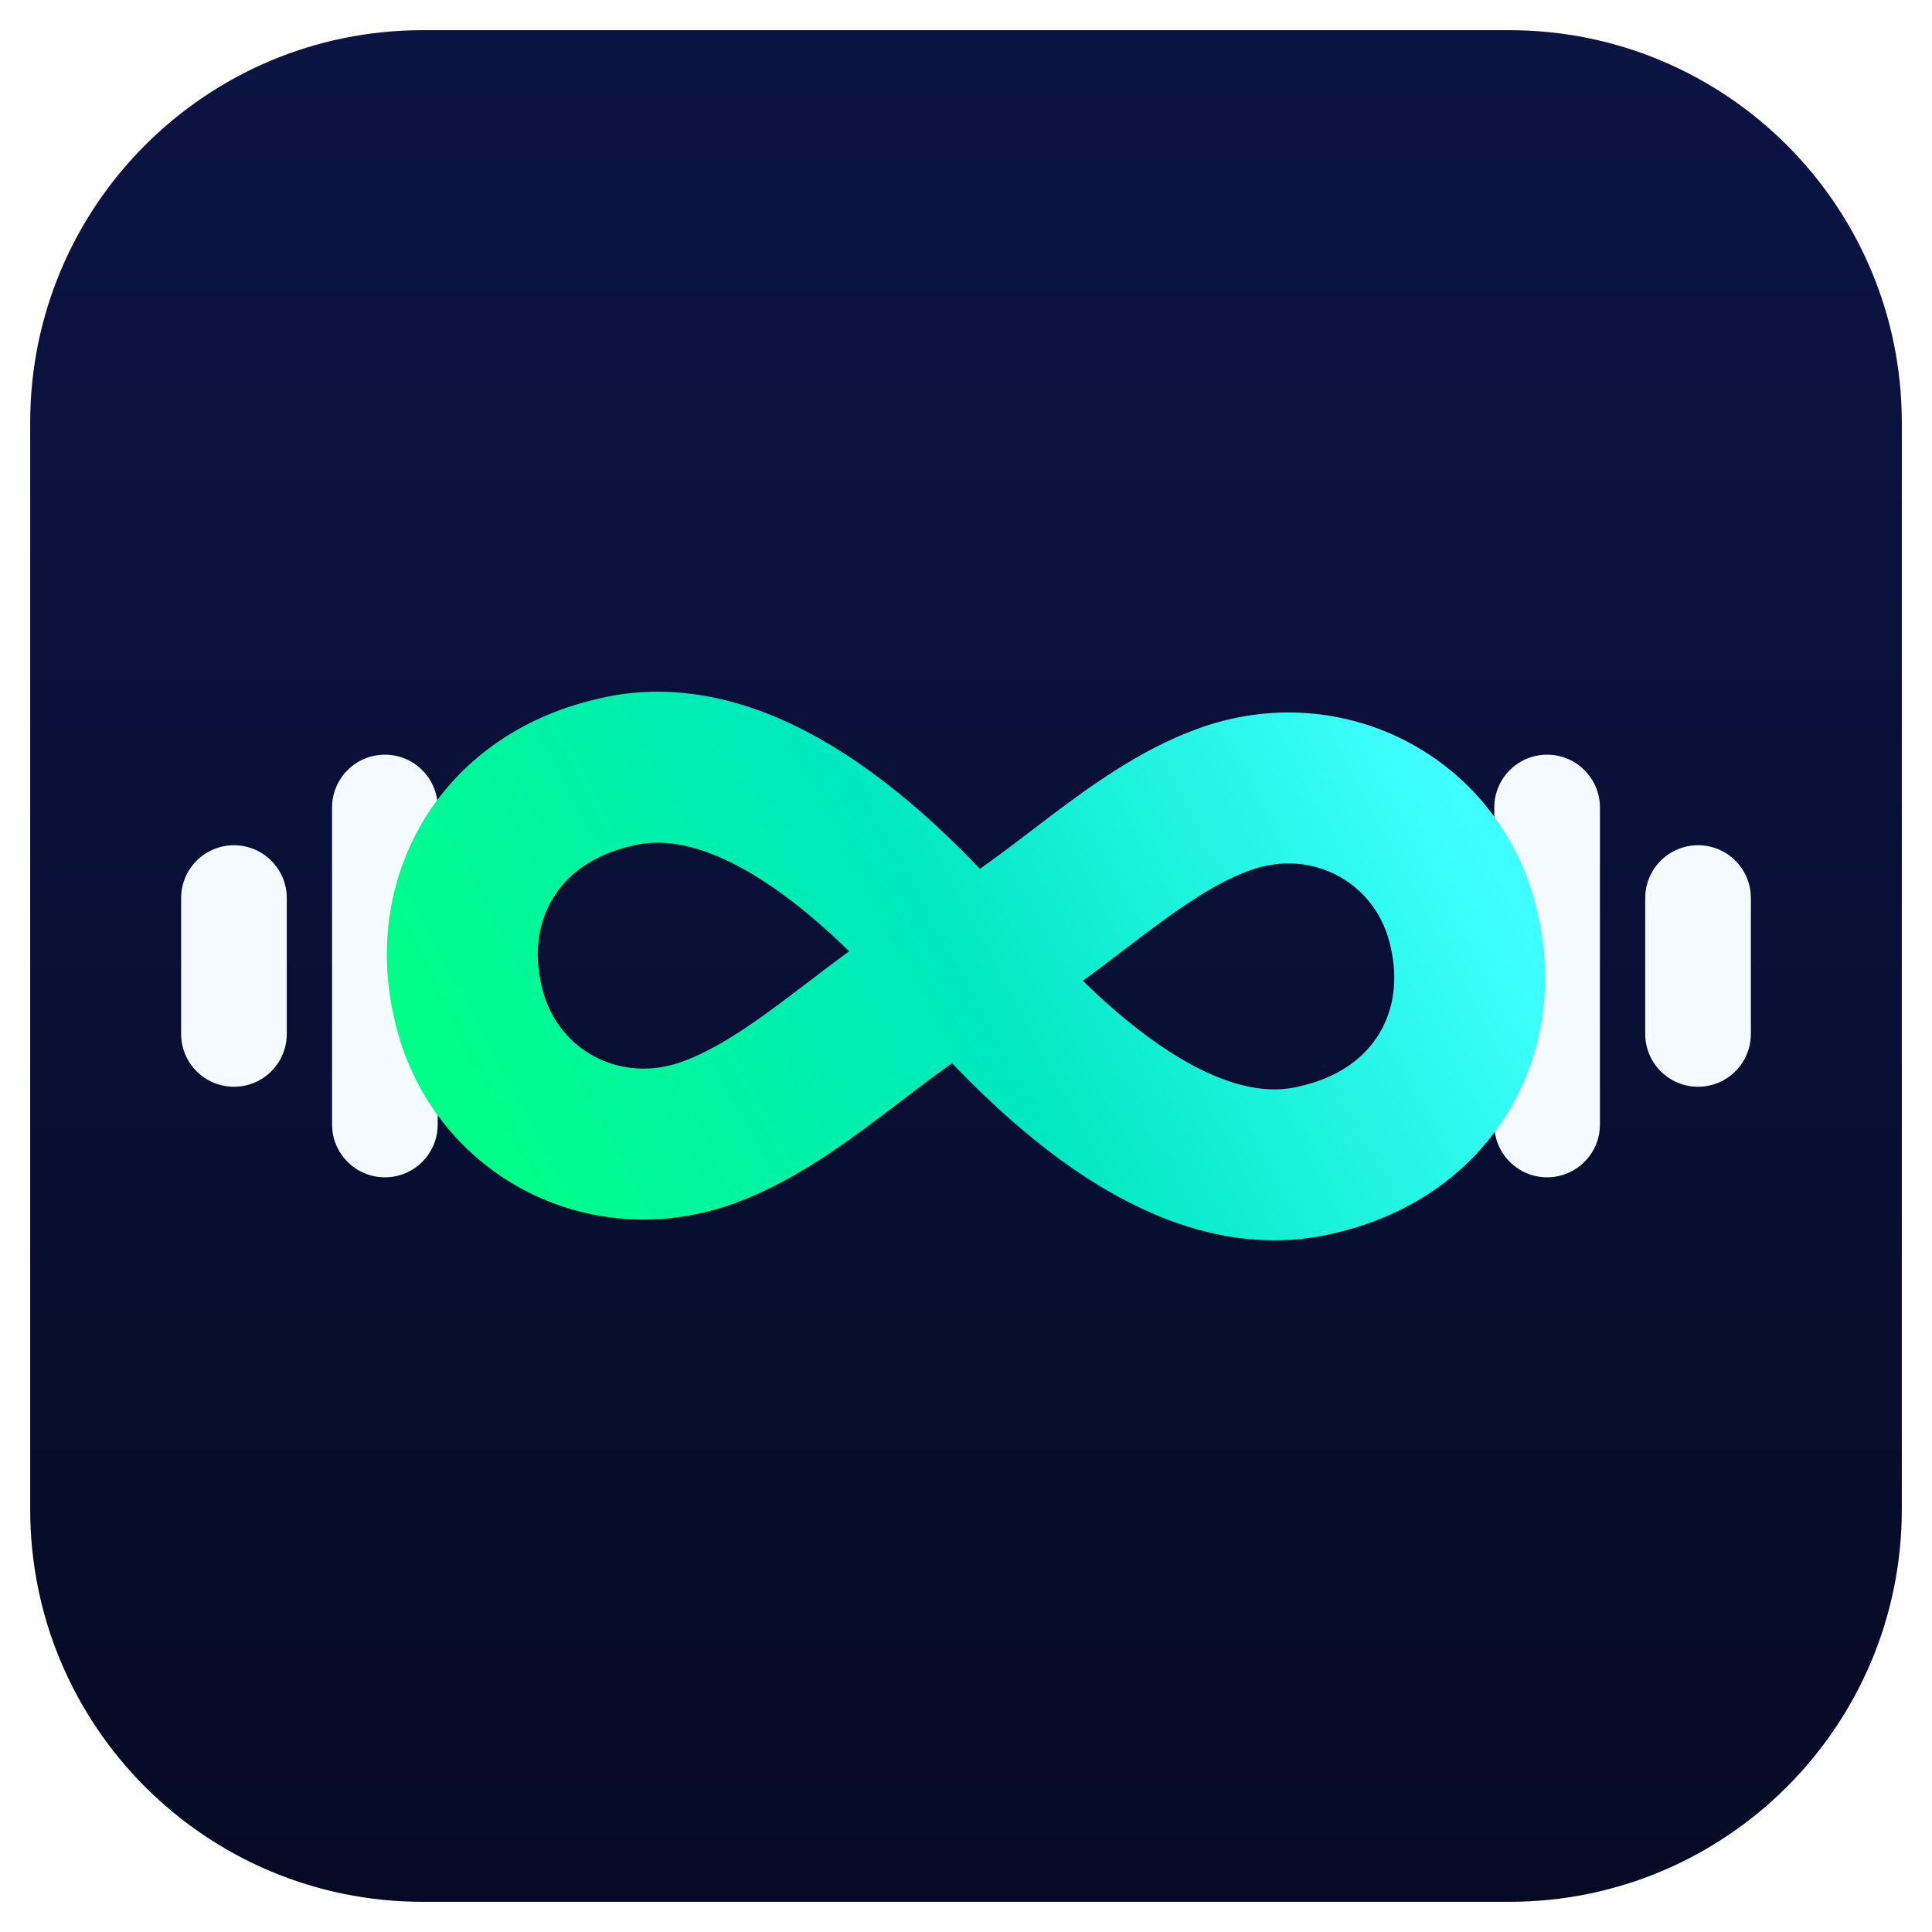
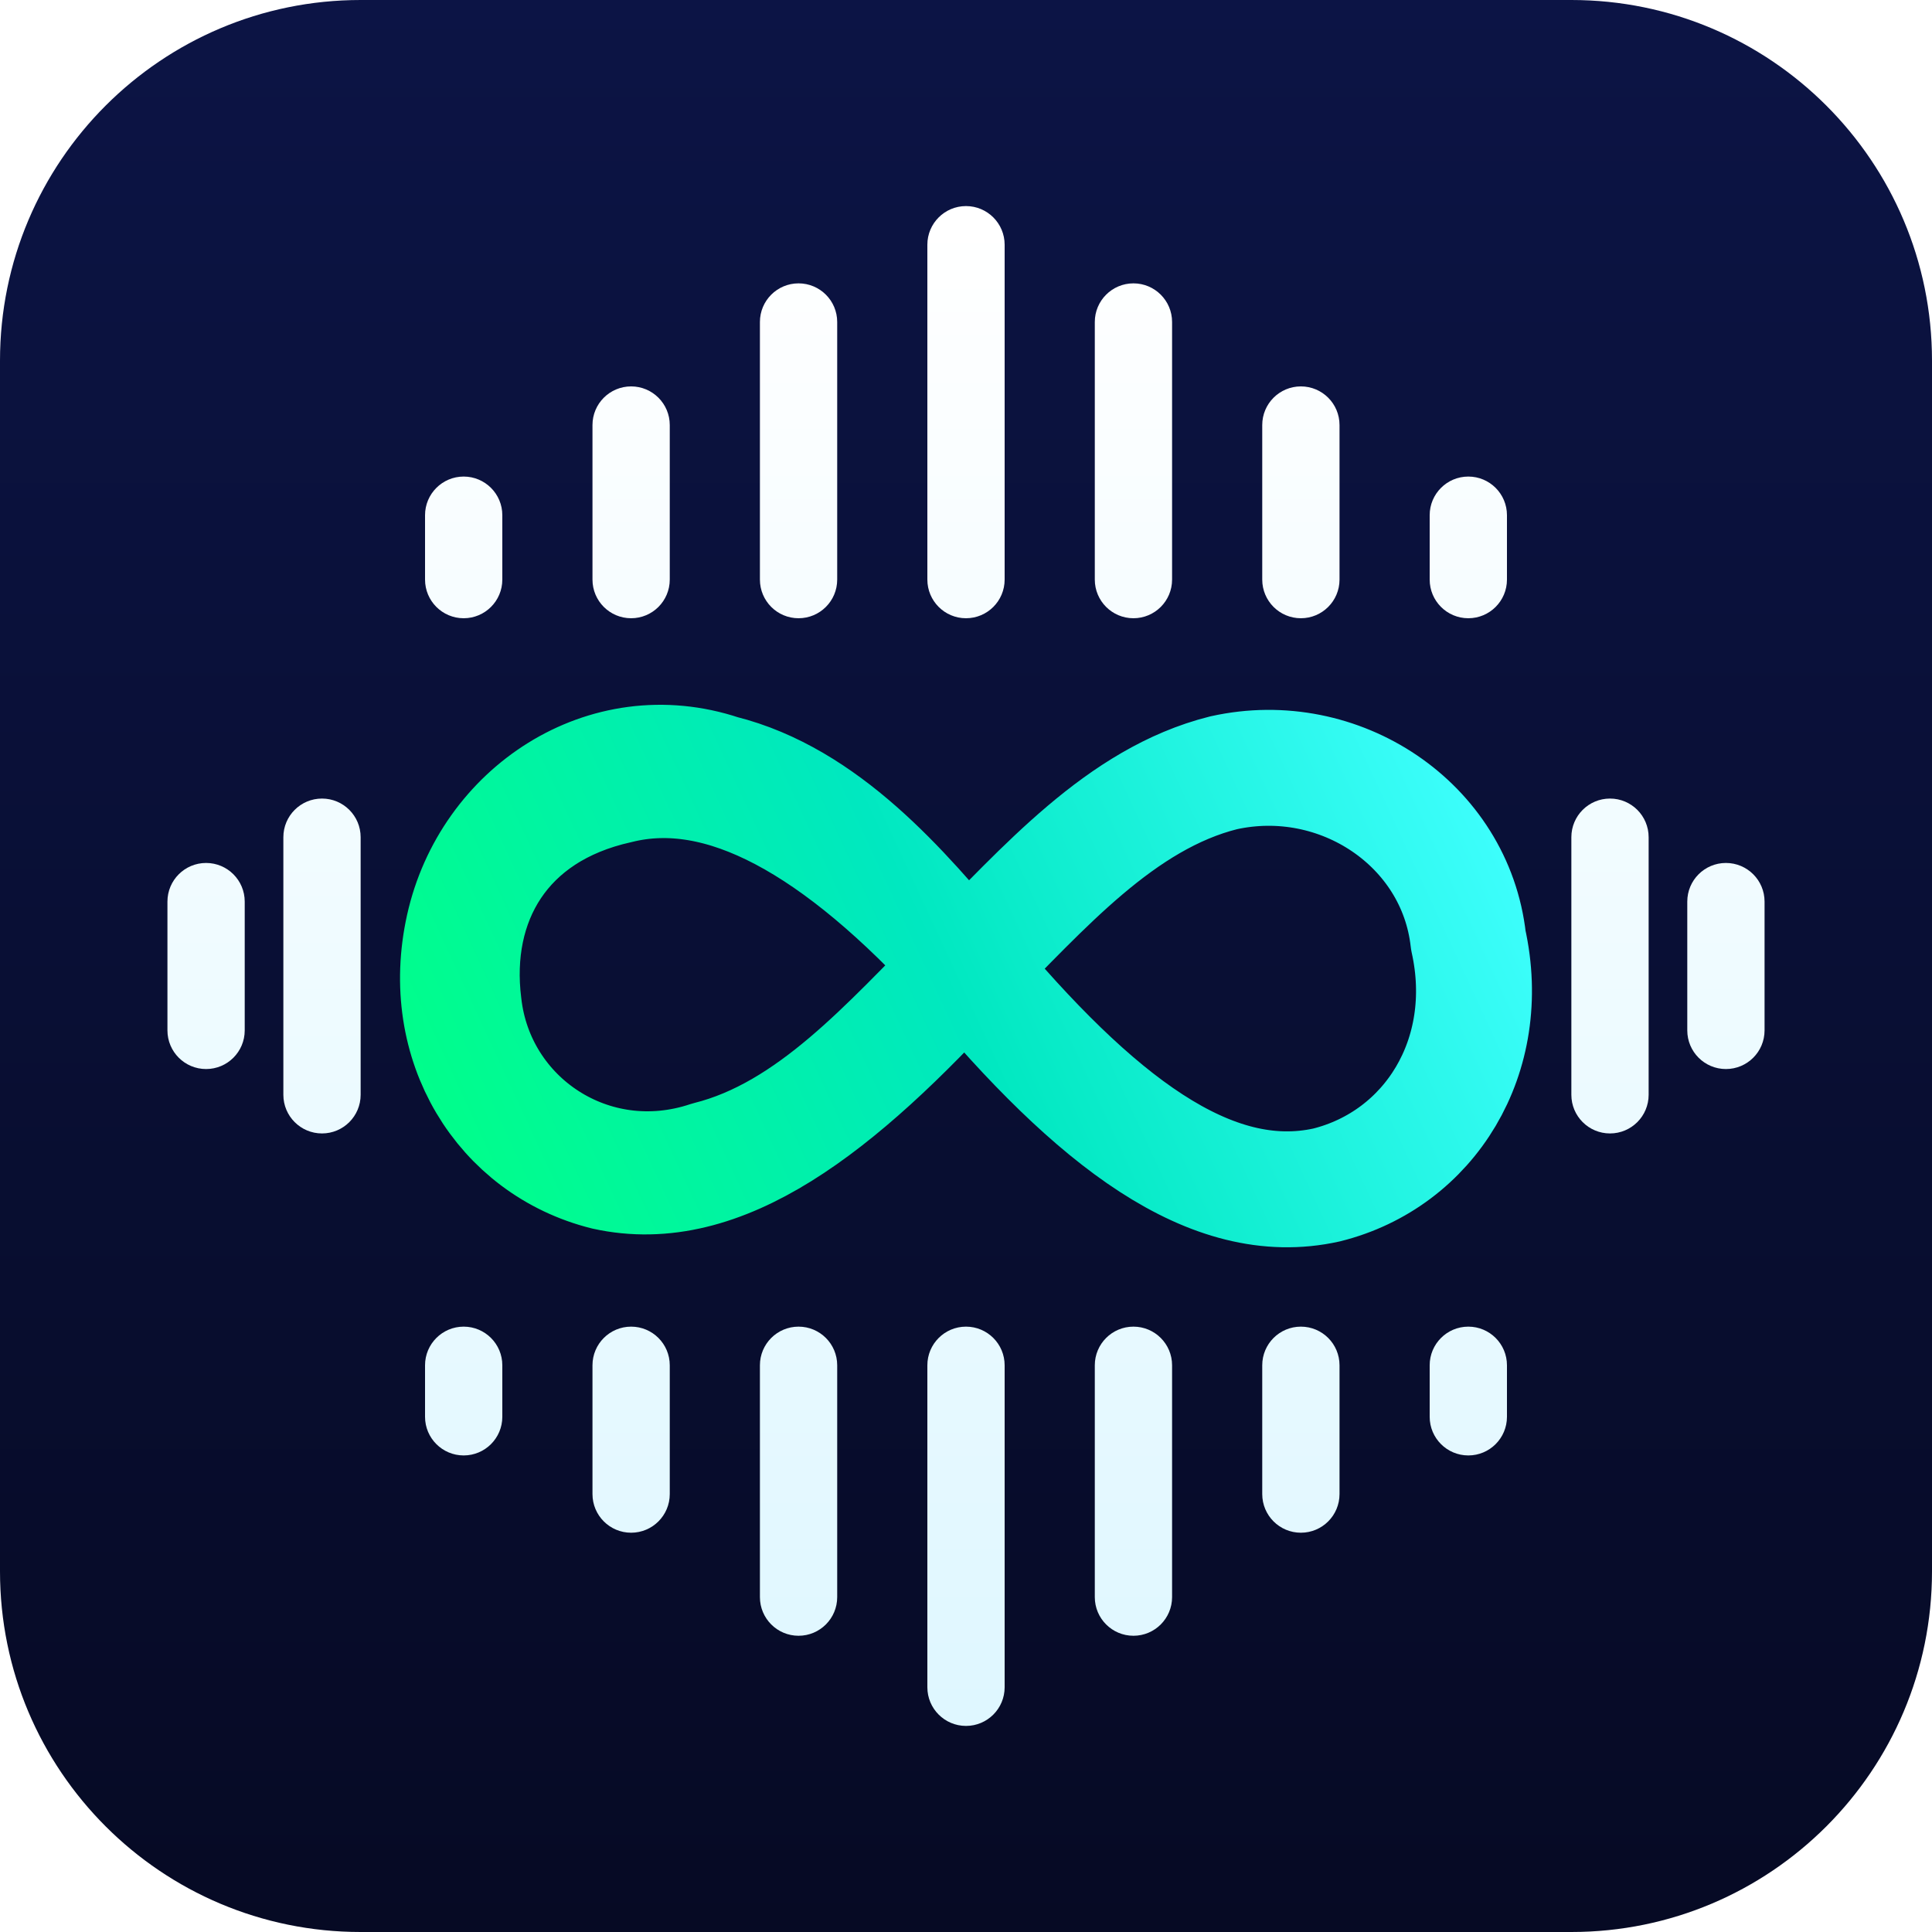
- <svg xmlns="http://www.w3.org/2000/svg" viewBox="0 0 64 64" role="img" aria-label="Listening Loop">
+ <svg xmlns="http://www.w3.org/2000/svg" viewBox="0 0 150 150" role="img" aria-labelledby="title desc">
  <defs>
-     <linearGradient id="bg" x1="0" y1="0" x2="0" y2="64" gradientUnits="userSpaceOnUse">
+     <linearGradient id="bg" x1="0" y1="0" x2="0" y2="150" gradientUnits="userSpaceOnUse">
      <stop offset="0" stop-color="#0c1445" />
      <stop offset="1" stop-color="#060a24" />
    </linearGradient>
-     <linearGradient id="loop" x1="17" y1="40" x2="47" y2="24" gradientUnits="userSpaceOnUse">
+     <linearGradient id="loop" x1="35" y1="94" x2="115" y2="57" gradientUnits="userSpaceOnUse">
      <stop offset="0" stop-color="#00ff88" />
      <stop offset=".48" stop-color="#00e8c0" />
      <stop offset="1" stop-color="#40ffff" />
    </linearGradient>
+     <linearGradient id="wave" x1="75" y1="17" x2="75" y2="133" gradientUnits="userSpaceOnUse">
+       <stop offset="0" stop-color="#ffffff" />
+       <stop offset="1" stop-color="#dff7ff" />
+     </linearGradient>
  </defs>
-   <rect x="1" y="1" width="62" height="62" rx="13" fill="url(#bg)" />
-   <g fill="#f4fbff">
-     <rect x="6" y="28" width="3.5" height="8" rx="1.75" />
-     <rect x="11" y="25" width="3.5" height="14" rx="1.75" />
-     <rect x="49.5" y="25" width="3.5" height="14" rx="1.75" />
-     <rect x="54.5" y="28" width="3.5" height="8" rx="1.75" />
+   <rect x="0" y="0" width="150" height="150" rx="28" fill="url(#bg)" />
+   <g fill="url(#wave)">
+     <rect x="33" y="37" width="6" height="11" rx="3" />
+     <rect x="46" y="30" width="6" height="18" rx="3" />
+     <rect x="59" y="22" width="6" height="26" rx="3" />
+     <rect x="72" y="16" width="6" height="32" rx="3" />
+     <rect x="85" y="22" width="6" height="26" rx="3" />
+     <rect x="98" y="30" width="6" height="18" rx="3" />
+     <rect x="111" y="37" width="6" height="11" rx="3" />
  </g>
-   <path d="M32 32        C27.8 27.1 23.8 24.7 20.3 25.6        C16.5 26.5 14.7 29.8 15.5 33.2        C16.3 36.8 20 38.8 23.5 37.5        C26.5 36.4 29.1 33.5 32 32        C34.9 30.5 37.5 27.6 40.5 26.5        C44 25.2 47.7 27.2 48.5 30.8        C49.3 34.2 47.5 37.5 43.7 38.4        C40.2 39.3 36.2 36.9 32 32" fill="none" stroke="url(#loop)" stroke-width="5" stroke-linecap="round" stroke-linejoin="round" />
+   <g fill="url(#wave)">
+     <rect x="13" y="67" width="6" height="16" rx="3" />
+     <rect x="22" y="62" width="6" height="26" rx="3" />
+     <rect x="122" y="62" width="6" height="26" rx="3" />
+     <rect x="131" y="67" width="6" height="16" rx="3" />
+   </g>
+   <path d="M75 75        C65 64 56 59 48 61        C39 63 35 70 36 78        C37 87 46 93 55 90        C63 88 69 81 75 75        C81 69 87 62 95 60        C104 58 113 64 114 73        C116 82 111 90 103 92        C94 94 85 87 75 75        C65 86 56 93 47 91        C39 89 34 81 36 72        C38 63 47 57 56 60        C64 62 70 69 75 75" fill="none" stroke="url(#loop)" stroke-width="9" stroke-linecap="round" stroke-linejoin="round" />
+   <g fill="url(#wave)">
+     <rect x="33" y="103" width="6" height="10" rx="3" />
+     <rect x="46" y="103" width="6" height="16" rx="3" />
+     <rect x="59" y="103" width="6" height="24" rx="3" />
+     <rect x="72" y="103" width="6" height="31" rx="3" />
+     <rect x="85" y="103" width="6" height="24" rx="3" />
+     <rect x="98" y="103" width="6" height="16" rx="3" />
+     <rect x="111" y="103" width="6" height="10" rx="3" />
+   </g>
</svg>
